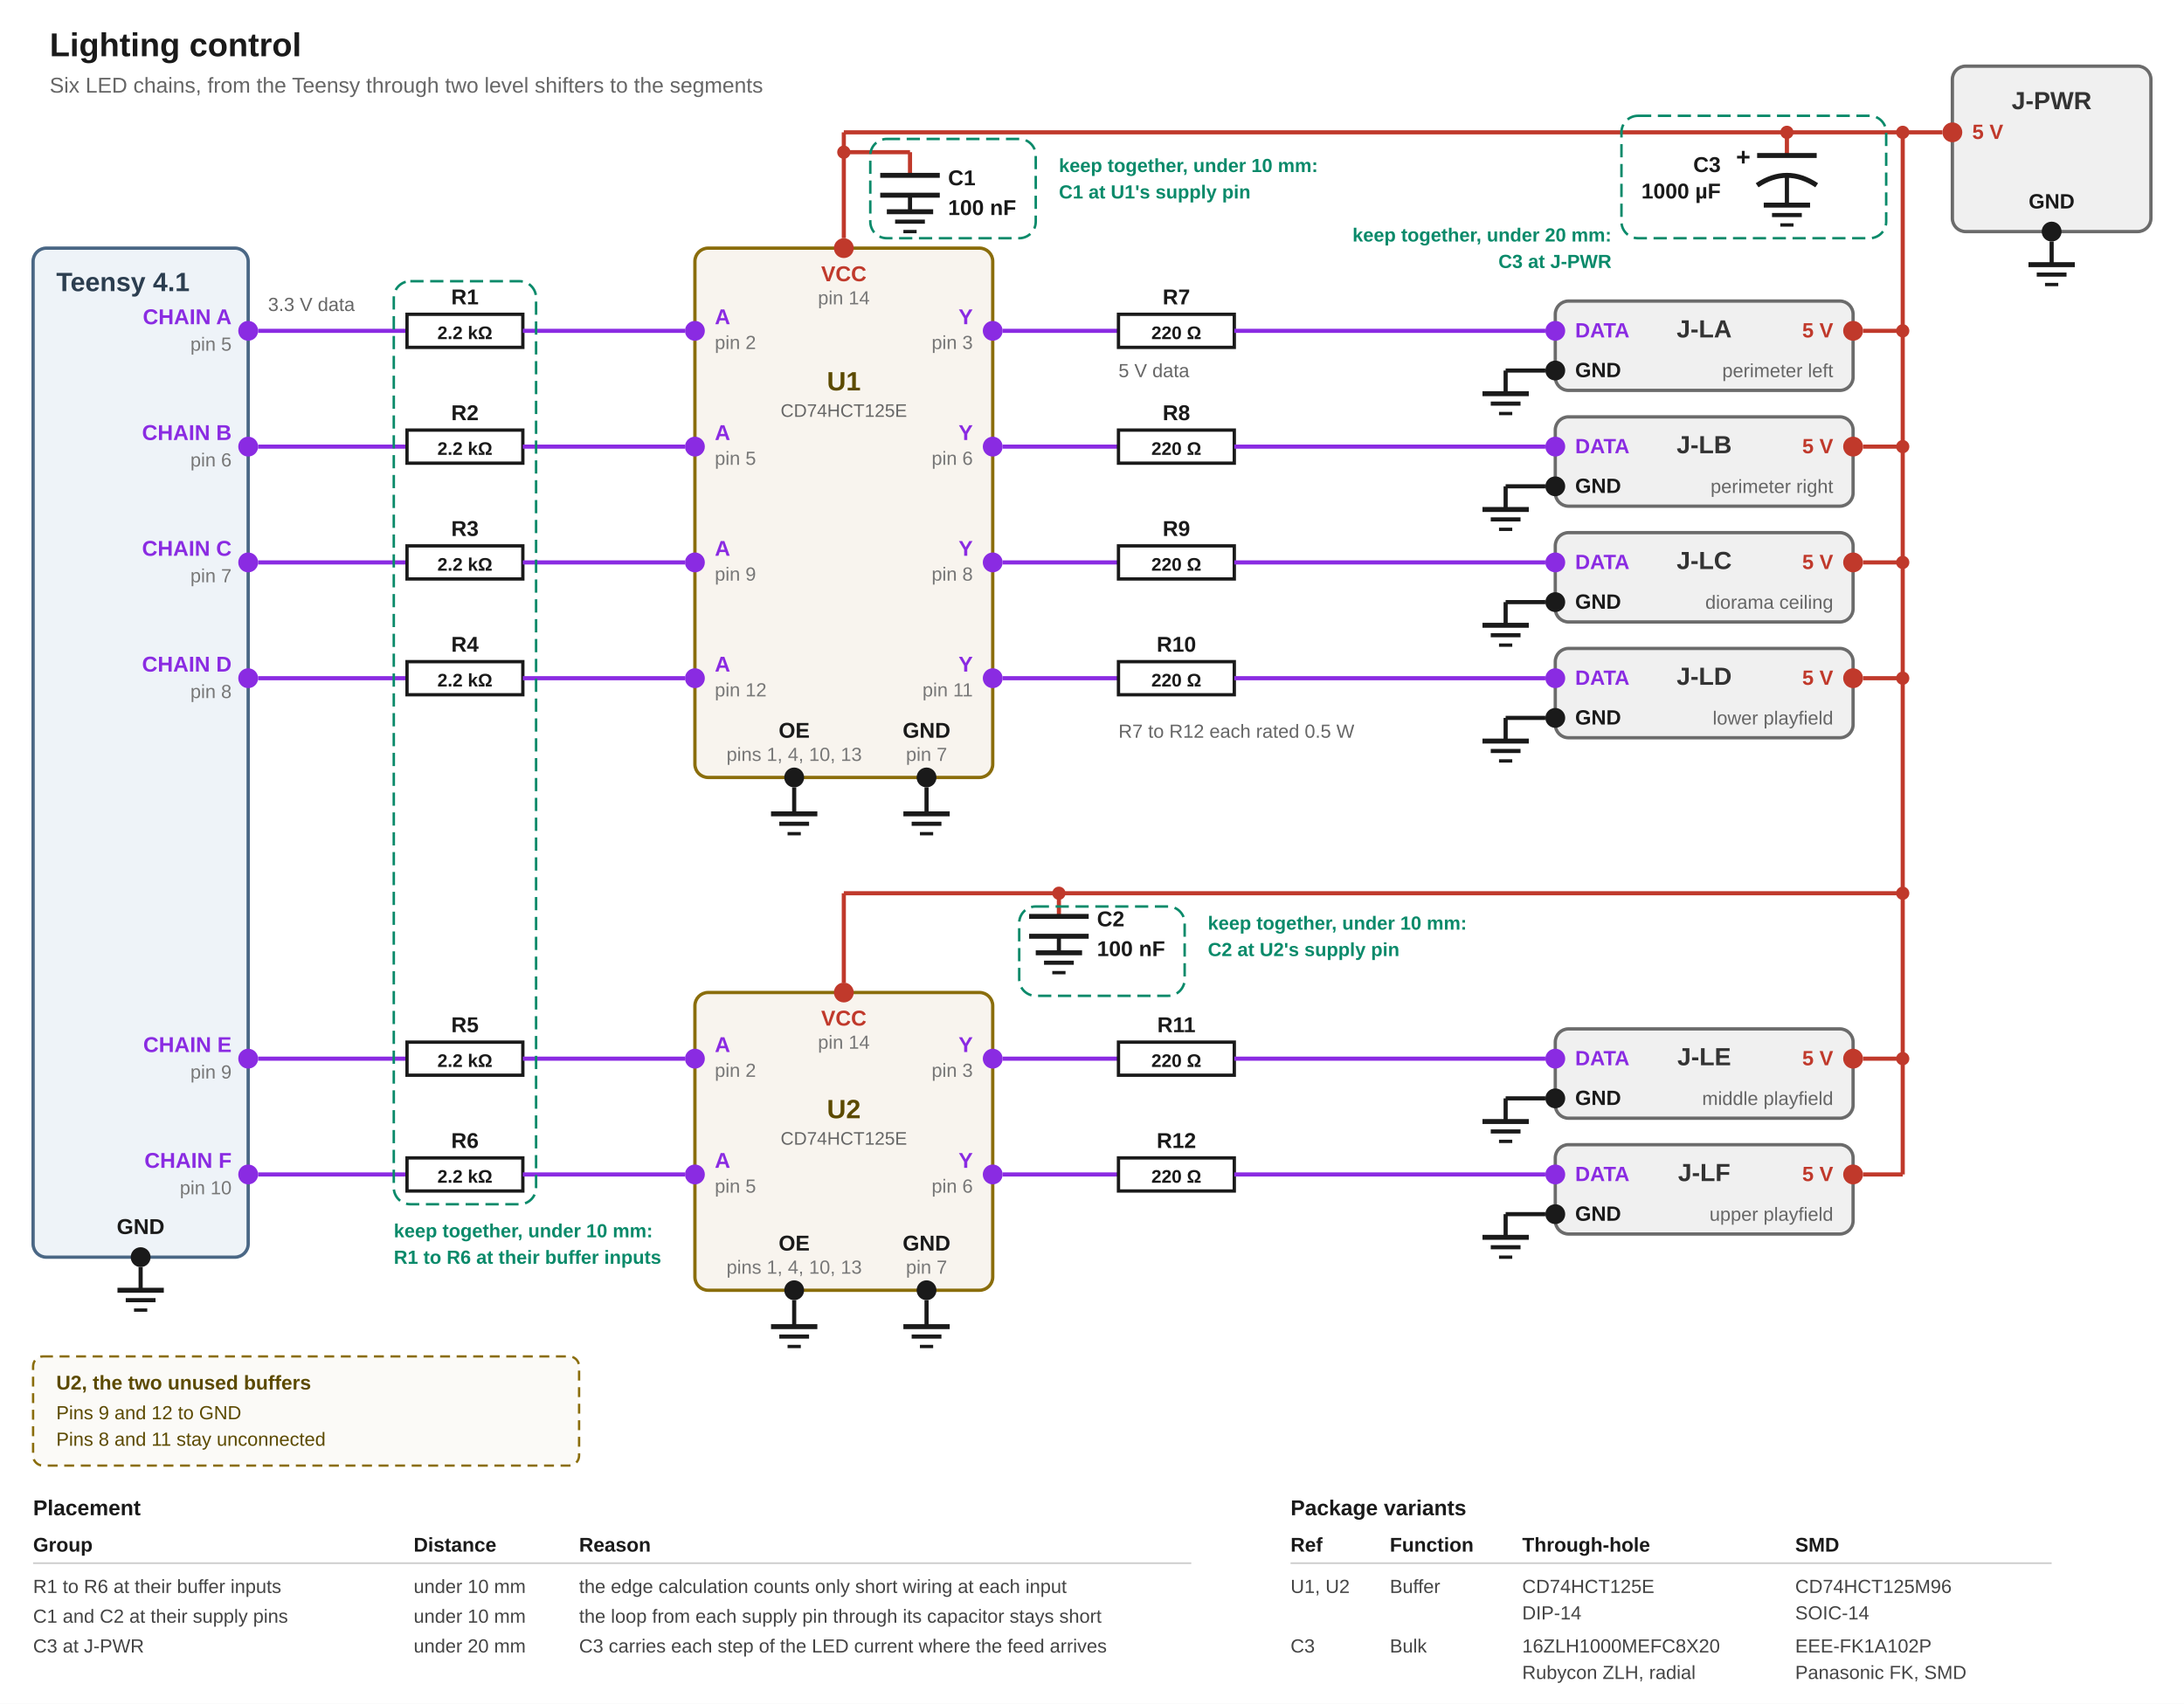
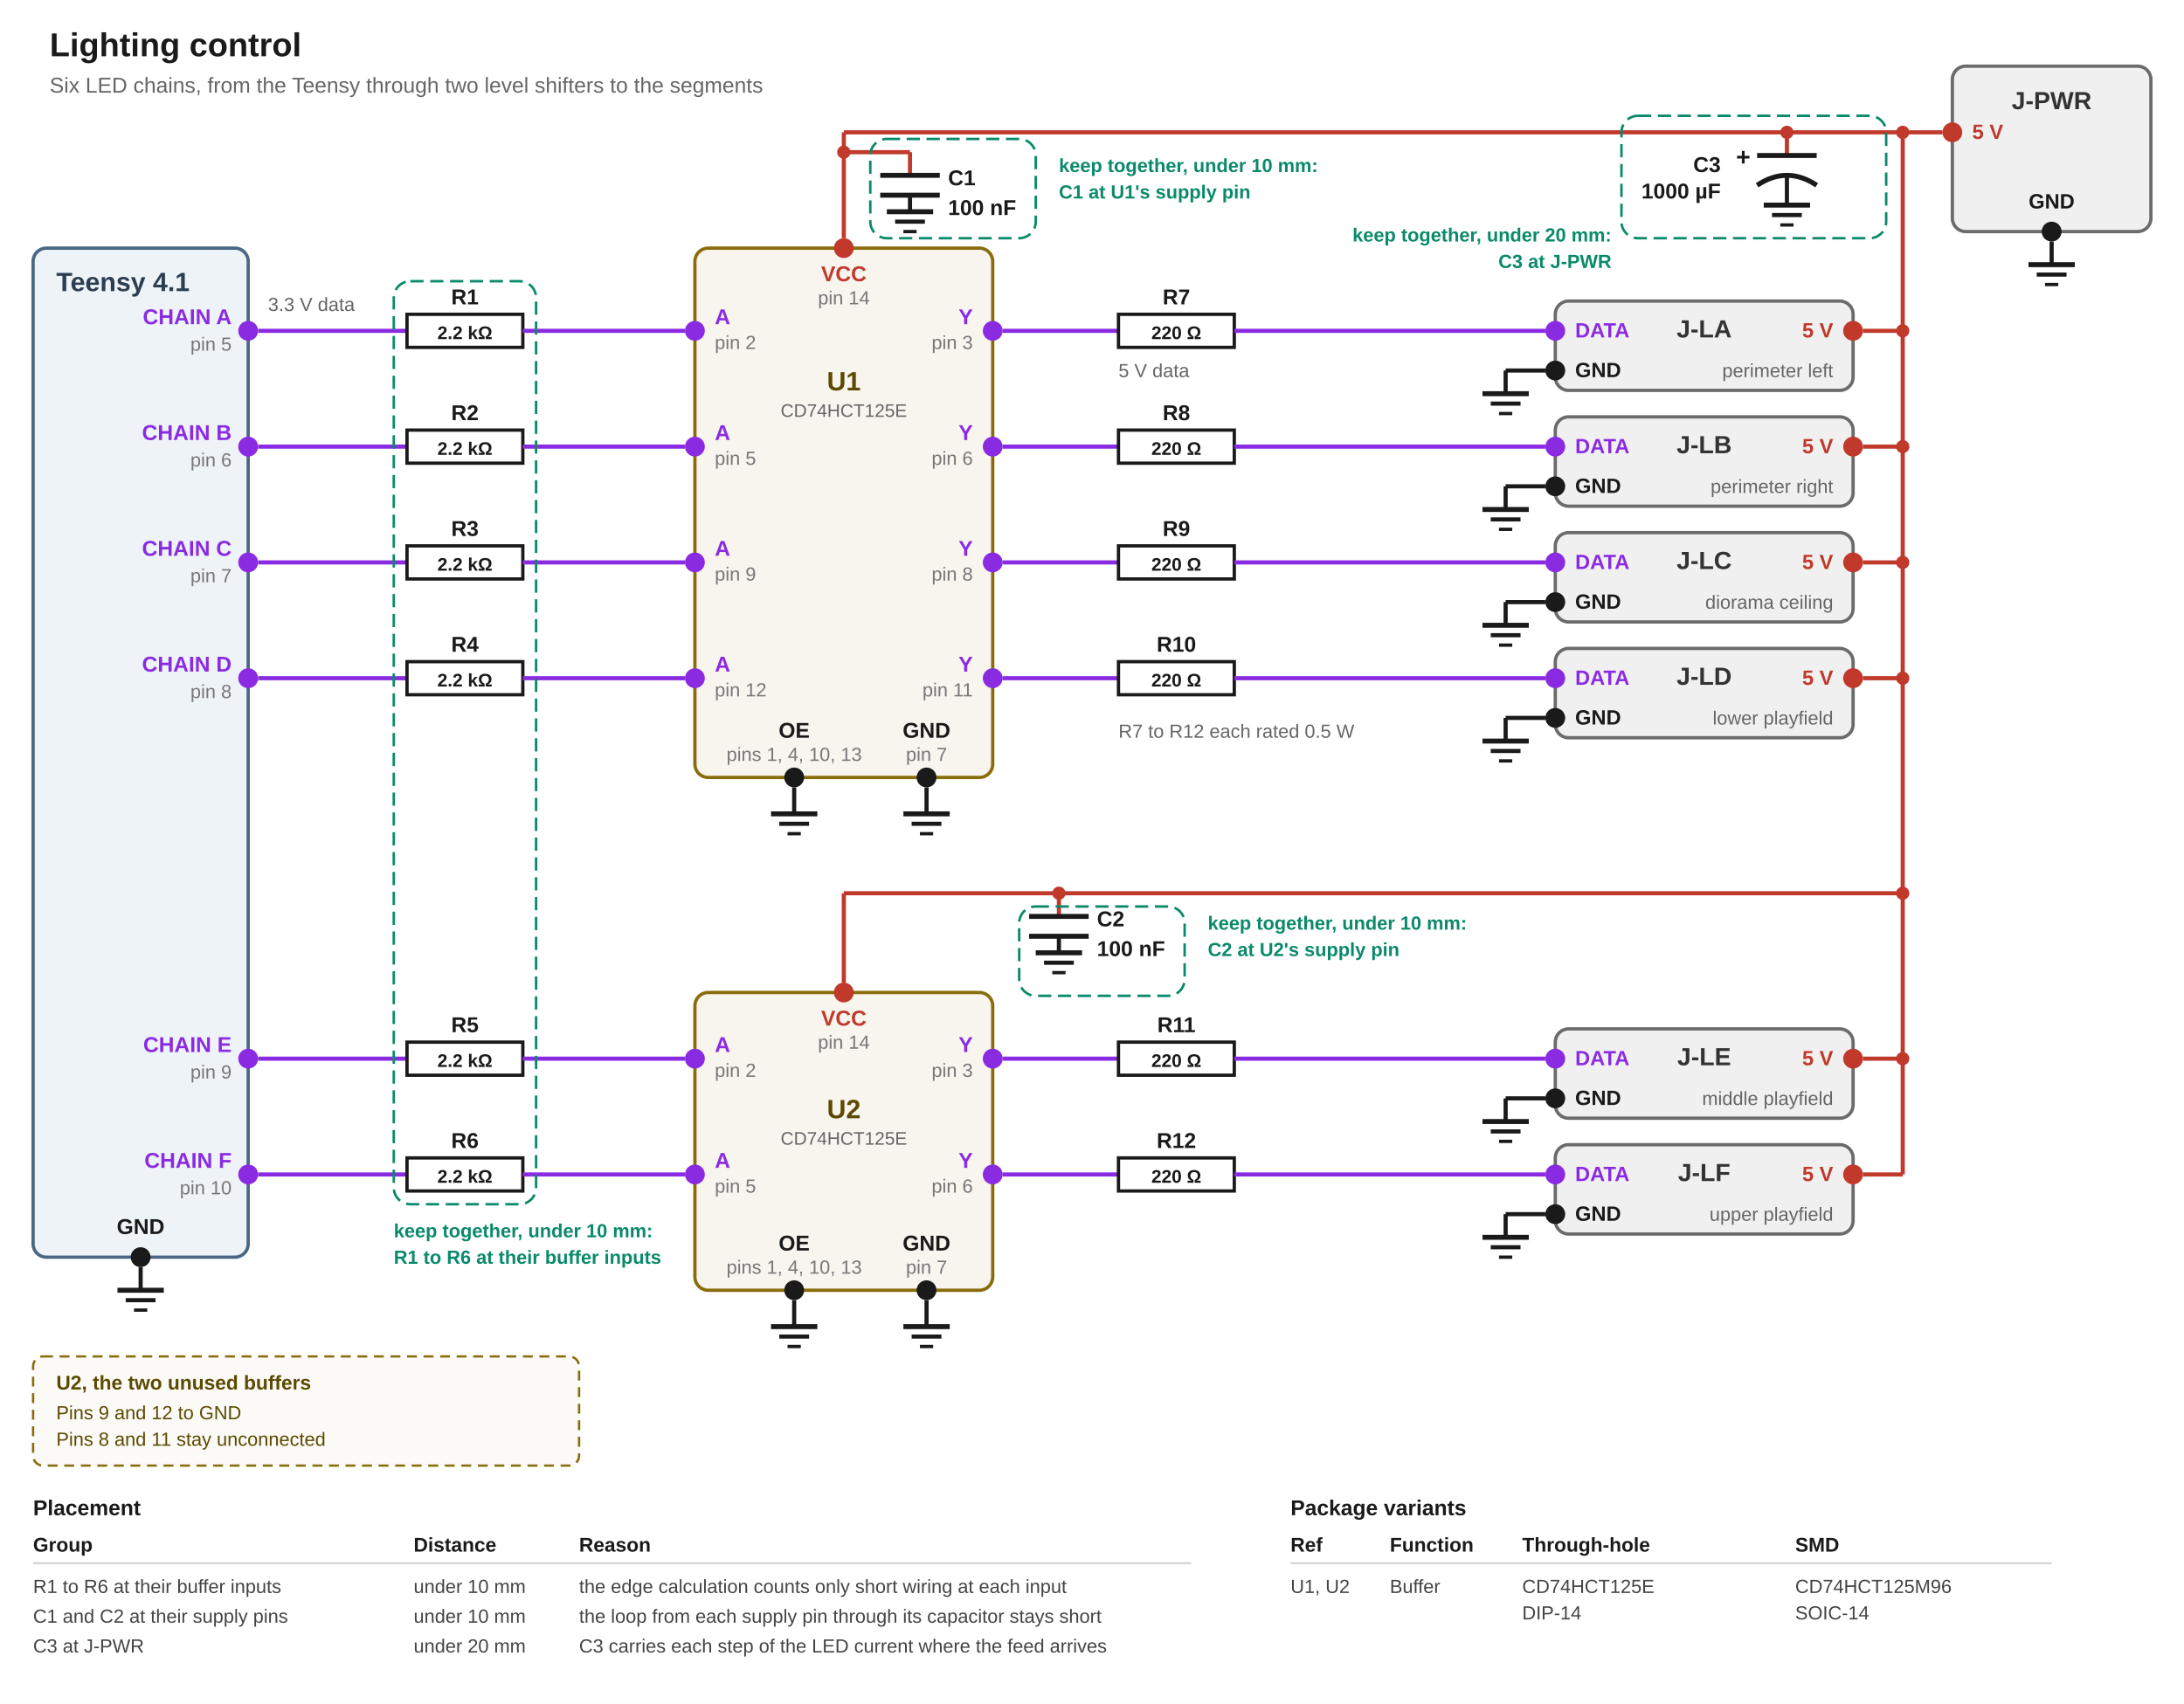
<svg xmlns="http://www.w3.org/2000/svg" viewBox="0 0 1320 1030" font-family="Segoe UI, Arial, sans-serif">
  <rect x="0" y="0" width="1320" height="1030" fill="#ffffff" />
  <text x="30" y="34" font-size="20" font-weight="700" fill="#1a1a1a">Lighting control</text>
  <text x="30" y="56" font-size="13" fill="#666">Six LED chains, from the Teensy through two level shifters to the segments</text>
  <rect x="20" y="150" width="130" height="610" rx="8" fill="#eef3f8" stroke="#4a6785" stroke-width="2" />
  <text x="34" y="176" font-size="16" font-weight="700" fill="#2c3e50">Teensy 4.1</text>
  <circle cx="85" cy="760" r="6" fill="#1a1a1a" />
  <text x="85" y="746" text-anchor="middle" font-size="13" font-weight="700" fill="#1a1a1a">GND</text>
  <line x1="85" y1="766" x2="85" y2="780" stroke="#1a1a1a" stroke-width="2.5" />
  <line x1="71" y1="780" x2="99" y2="780" stroke="#1a1a1a" stroke-width="3" />
  <line x1="76" y1="786" x2="94" y2="786" stroke="#1a1a1a" stroke-width="2.5" />
  <line x1="81" y1="792" x2="89" y2="792" stroke="#1a1a1a" stroke-width="2" />
  <rect x="420" y="150" width="180" height="320" rx="8" fill="#f8f4ee" stroke="#8a6d0b" stroke-width="2" />
  <text x="510" y="236" text-anchor="middle" font-size="16" font-weight="700" fill="#5c4a00">U1</text>
  <text x="510" y="252" text-anchor="middle" font-size="11" fill="#666">CD74HCT125E</text>
  <circle cx="510" cy="150" r="6" fill="#c0392b" />
  <text x="510" y="170" text-anchor="middle" font-size="13" font-weight="700" fill="#c0392b">VCC</text>
  <text x="510" y="184" text-anchor="middle" font-size="11.5" fill="#777">pin 14</text>
  <circle cx="480" cy="470" r="6" fill="#1a1a1a" />
  <text x="480" y="446" text-anchor="middle" font-size="13" font-weight="700" fill="#1a1a1a">OE</text>
  <text x="480" y="460" text-anchor="middle" font-size="11.5" fill="#777">pins 1, 4, 10, 13</text>
  <circle cx="560" cy="470" r="6" fill="#1a1a1a" />
  <text x="560" y="446" text-anchor="middle" font-size="13" font-weight="700" fill="#1a1a1a">GND</text>
  <text x="560" y="460" text-anchor="middle" font-size="11.5" fill="#777">pin 7</text>
  <line x1="480" y1="476" x2="480" y2="492" stroke="#1a1a1a" stroke-width="2.5" />
  <line x1="466" y1="492" x2="494" y2="492" stroke="#1a1a1a" stroke-width="3" />
  <line x1="471" y1="498" x2="489" y2="498" stroke="#1a1a1a" stroke-width="2.5" />
  <line x1="476" y1="504" x2="484" y2="504" stroke="#1a1a1a" stroke-width="2" />
  <line x1="560" y1="476" x2="560" y2="492" stroke="#1a1a1a" stroke-width="2.5" />
  <line x1="546" y1="492" x2="574" y2="492" stroke="#1a1a1a" stroke-width="3" />
  <line x1="551" y1="498" x2="569" y2="498" stroke="#1a1a1a" stroke-width="2.5" />
  <line x1="556" y1="504" x2="564" y2="504" stroke="#1a1a1a" stroke-width="2" />
  <rect x="420" y="600" width="180" height="180" rx="8" fill="#f8f4ee" stroke="#8a6d0b" stroke-width="2" />
  <text x="510" y="676" text-anchor="middle" font-size="16" font-weight="700" fill="#5c4a00">U2</text>
  <text x="510" y="692" text-anchor="middle" font-size="11" fill="#666">CD74HCT125E</text>
  <circle cx="510" cy="600" r="6" fill="#c0392b" />
  <text x="510" y="620" text-anchor="middle" font-size="13" font-weight="700" fill="#c0392b">VCC</text>
  <text x="510" y="634" text-anchor="middle" font-size="11.5" fill="#777">pin 14</text>
  <circle cx="480" cy="780" r="6" fill="#1a1a1a" />
  <text x="480" y="756" text-anchor="middle" font-size="13" font-weight="700" fill="#1a1a1a">OE</text>
  <text x="480" y="770" text-anchor="middle" font-size="11.5" fill="#777">pins 1, 4, 10, 13</text>
  <circle cx="560" cy="780" r="6" fill="#1a1a1a" />
  <text x="560" y="756" text-anchor="middle" font-size="13" font-weight="700" fill="#1a1a1a">GND</text>
  <text x="560" y="770" text-anchor="middle" font-size="11.5" fill="#777">pin 7</text>
  <line x1="480" y1="786" x2="480" y2="802" stroke="#1a1a1a" stroke-width="2.5" />
  <line x1="466" y1="802" x2="494" y2="802" stroke="#1a1a1a" stroke-width="3" />
  <line x1="471" y1="808" x2="489" y2="808" stroke="#1a1a1a" stroke-width="2.5" />
  <line x1="476" y1="814" x2="484" y2="814" stroke="#1a1a1a" stroke-width="2" />
  <line x1="560" y1="786" x2="560" y2="802" stroke="#1a1a1a" stroke-width="2.5" />
  <line x1="546" y1="802" x2="574" y2="802" stroke="#1a1a1a" stroke-width="3" />
  <line x1="551" y1="808" x2="569" y2="808" stroke="#1a1a1a" stroke-width="2.5" />
  <line x1="556" y1="814" x2="564" y2="814" stroke="#1a1a1a" stroke-width="2" />
  <rect x="1180" y="40" width="120" height="100" rx="8" fill="#f0f0f0" stroke="#6b6b6b" stroke-width="2" />
  <text x="1240" y="66" text-anchor="middle" font-size="15" font-weight="700" fill="#333333">J-PWR</text>
  <circle cx="1180" cy="80" r="6" fill="#c0392b" />
  <text x="1192" y="84" font-size="12.5" font-weight="700" fill="#c0392b" data-fig="v_rail">5 V</text>
  <circle cx="1240" cy="140" r="6" fill="#1a1a1a" />
  <text x="1240" y="126" text-anchor="middle" font-size="12.5" font-weight="700" fill="#1a1a1a">GND</text>
  <line x1="1240" y1="146" x2="1240" y2="160" stroke="#1a1a1a" stroke-width="2.5" />
  <line x1="1226" y1="160" x2="1254" y2="160" stroke="#1a1a1a" stroke-width="3" />
  <line x1="1231" y1="166" x2="1249" y2="166" stroke="#1a1a1a" stroke-width="2.5" />
  <line x1="1236" y1="172" x2="1244" y2="172" stroke="#1a1a1a" stroke-width="2" />
  <line x1="1174" y1="80" x2="510" y2="80" stroke="#c0392b" stroke-width="2.5" />
  <line x1="510" y1="80" x2="510" y2="144" stroke="#c0392b" stroke-width="2.5" />
  <circle cx="1150" cy="80" r="4" fill="#c0392b" />
  <line x1="1150" y1="80" x2="1150" y2="710" stroke="#c0392b" stroke-width="2.5" />
  <circle cx="1150" cy="540" r="4" fill="#c0392b" />
  <line x1="1150" y1="540" x2="510" y2="540" stroke="#c0392b" stroke-width="2.5" />
  <line x1="510" y1="540" x2="510" y2="594" stroke="#c0392b" stroke-width="2.5" />
  <circle cx="510" cy="92" r="4" fill="#c0392b" />
  <line x1="510" y1="92" x2="550" y2="92" stroke="#c0392b" stroke-width="2.5" />
  <line x1="550" y1="92" x2="550" y2="106" stroke="#c0392b" stroke-width="2.5" />
  <line x1="532" y1="106" x2="568" y2="106" stroke="#1a1a1a" stroke-width="3" />
  <line x1="532" y1="118" x2="568" y2="118" stroke="#1a1a1a" stroke-width="3" />
  <line x1="550" y1="118" x2="550" y2="128" stroke="#1a1a1a" stroke-width="2.5" />
  <line x1="536" y1="128" x2="564" y2="128" stroke="#1a1a1a" stroke-width="3" />
  <line x1="541" y1="134" x2="559" y2="134" stroke="#1a1a1a" stroke-width="2.5" />
  <line x1="546" y1="140" x2="554" y2="140" stroke="#1a1a1a" stroke-width="2" />
  <text x="573" y="112" font-size="13" font-weight="700" fill="#1a1a1a">C1</text>
  <text x="573" y="130" font-size="13" font-weight="700" fill="#1a1a1a" data-fig="c_bypass">100 nF</text>
  <rect x="526" y="84" width="100" height="60" rx="10" fill="none" stroke="#0a8a6a" stroke-width="1.5" stroke-dasharray="8 4" />
  <text x="640" y="104" font-size="11.5" font-weight="700" fill="#0a8a6a" data-fig="place_bypass">keep together, under 10 mm:</text>
  <text x="640" y="120" font-size="11.5" font-weight="700" fill="#0a8a6a">C1 at U1's supply pin</text>
  <circle cx="640" cy="540" r="4" fill="#c0392b" />
  <line x1="640" y1="540" x2="640" y2="554" stroke="#c0392b" stroke-width="2.5" />
  <line x1="622" y1="554" x2="658" y2="554" stroke="#1a1a1a" stroke-width="3" />
  <line x1="622" y1="566" x2="658" y2="566" stroke="#1a1a1a" stroke-width="3" />
  <line x1="640" y1="566" x2="640" y2="576" stroke="#1a1a1a" stroke-width="2.5" />
  <line x1="626" y1="576" x2="654" y2="576" stroke="#1a1a1a" stroke-width="3" />
  <line x1="631" y1="582" x2="649" y2="582" stroke="#1a1a1a" stroke-width="2.5" />
  <line x1="636" y1="588" x2="644" y2="588" stroke="#1a1a1a" stroke-width="2" />
  <text x="663" y="560" font-size="13" font-weight="700" fill="#1a1a1a">C2</text>
  <text x="663" y="578" font-size="13" font-weight="700" fill="#1a1a1a" data-fig="c_bypass">100 nF</text>
  <rect x="616" y="548" width="100" height="54" rx="10" fill="none" stroke="#0a8a6a" stroke-width="1.5" stroke-dasharray="8 4" />
  <text x="730" y="562" font-size="11.5" font-weight="700" fill="#0a8a6a" data-fig="place_bypass">keep together, under 10 mm:</text>
  <text x="730" y="578" font-size="11.5" font-weight="700" fill="#0a8a6a">C2 at U2's supply pin</text>
  <circle cx="1080" cy="80" r="4" fill="#c0392b" />
  <line x1="1080" y1="80" x2="1080" y2="94" stroke="#c0392b" stroke-width="2.5" />
  <line x1="1062" y1="94" x2="1098" y2="94" stroke="#1a1a1a" stroke-width="3" />
  <path d="M 1062 112 Q 1080 100 1098 112" fill="none" stroke="#1a1a1a" stroke-width="3" />
  <text x="1058" y="100" text-anchor="end" font-size="15" font-weight="700" fill="#1a1a1a">+</text>
  <line x1="1080" y1="106" x2="1080" y2="124" stroke="#1a1a1a" stroke-width="2.5" />
  <line x1="1066" y1="124" x2="1094" y2="124" stroke="#1a1a1a" stroke-width="3" />
  <line x1="1071" y1="130" x2="1089" y2="130" stroke="#1a1a1a" stroke-width="2.5" />
  <line x1="1076" y1="136" x2="1084" y2="136" stroke="#1a1a1a" stroke-width="2" />
  <text x="1040" y="104" text-anchor="end" font-size="13" font-weight="700" fill="#1a1a1a">C3</text>
  <text x="1040" y="120" text-anchor="end" font-size="13" font-weight="700" fill="#1a1a1a" data-fig="c_bulk">1000 µF</text>
  <rect x="980" y="70" width="160" height="74" rx="10" fill="none" stroke="#0a8a6a" stroke-width="1.5" stroke-dasharray="8 4" />
  <text x="974" y="146" text-anchor="end" font-size="11.5" font-weight="700" fill="#0a8a6a" data-fig="place_bulk">keep together, under 20 mm:</text>
  <text x="974" y="162" text-anchor="end" font-size="11.5" font-weight="700" fill="#0a8a6a">C3 at J-PWR</text>
  <circle cx="150" cy="200" r="6" fill="#8a2be2" />
  <text x="140" y="196" text-anchor="end" font-size="13" font-weight="700" fill="#8a2be2">CHAIN A</text>
  <text x="140" y="212" text-anchor="end" font-size="11.5" fill="#777" data-pin="LED chain A">pin 5</text>
  <line x1="156" y1="200" x2="246" y2="200" stroke="#8a2be2" stroke-width="2.5" />
  <rect x="246" y="190" width="70" height="20" fill="#fff" stroke="#1a1a1a" stroke-width="2" />
  <text x="281" y="184" text-anchor="middle" font-size="13" font-weight="700" fill="#1a1a1a">R1</text>
  <text x="281" y="205" text-anchor="middle" font-size="11" font-weight="700" fill="#1a1a1a" data-fig="r_in">2.2 kΩ</text>
  <line x1="316" y1="200" x2="414" y2="200" stroke="#8a2be2" stroke-width="2.5" />
  <circle cx="420" cy="200" r="6" fill="#8a2be2" />
  <text x="432" y="196" font-size="13" font-weight="700" fill="#8a2be2">A</text>
  <text x="432" y="211" font-size="11.5" fill="#777">pin 2</text>
  <circle cx="600" cy="200" r="6" fill="#8a2be2" />
  <text x="588" y="196" text-anchor="end" font-size="13" font-weight="700" fill="#8a2be2">Y</text>
  <text x="588" y="211" text-anchor="end" font-size="11.5" fill="#777">pin 3</text>
  <line x1="606" y1="200" x2="676" y2="200" stroke="#8a2be2" stroke-width="2.5" />
  <rect x="676" y="190" width="70" height="20" fill="#fff" stroke="#1a1a1a" stroke-width="2" />
  <text x="711" y="184" text-anchor="middle" font-size="13" font-weight="700" fill="#1a1a1a">R7</text>
  <text x="711" y="205" text-anchor="middle" font-size="11" font-weight="700" fill="#1a1a1a" data-fig="r_out">220 Ω</text>
  <line x1="746" y1="200" x2="934" y2="200" stroke="#8a2be2" stroke-width="2.5" />
  <rect x="940" y="182" width="180" height="54" rx="8" fill="#f0f0f0" stroke="#6b6b6b" stroke-width="2" />
  <circle cx="940" cy="200" r="6" fill="#8a2be2" />
  <text x="952" y="204" font-size="12.5" font-weight="700" fill="#8a2be2">DATA</text>
  <circle cx="940" cy="224" r="6" fill="#1a1a1a" />
  <text x="952" y="228" font-size="12.5" font-weight="700" fill="#1a1a1a">GND</text>
  <text x="1030" y="204" text-anchor="middle" font-size="15" font-weight="700" fill="#333333">J-LA</text>
  <circle cx="1120" cy="200" r="6" fill="#c0392b" />
  <text x="1108" y="204" text-anchor="end" font-size="12.5" font-weight="700" fill="#c0392b" data-fig="v_rail">5 V</text>
  <line x1="1126" y1="200" x2="1150" y2="200" stroke="#c0392b" stroke-width="2.5" />
  <circle cx="1150" cy="200" r="4" fill="#c0392b" />
  <text x="1108" y="228" text-anchor="end" font-size="11.5" fill="#666">perimeter left</text>
  <line x1="934" y1="224" x2="910" y2="224" stroke="#1a1a1a" stroke-width="2.5" />
  <line x1="910" y1="224" x2="910" y2="238" stroke="#1a1a1a" stroke-width="2.5" />
  <line x1="896" y1="238" x2="924" y2="238" stroke="#1a1a1a" stroke-width="3" />
  <line x1="901" y1="244" x2="919" y2="244" stroke="#1a1a1a" stroke-width="2.5" />
  <line x1="906" y1="250" x2="914" y2="250" stroke="#1a1a1a" stroke-width="2" />
  <circle cx="150" cy="270" r="6" fill="#8a2be2" />
  <text x="140" y="266" text-anchor="end" font-size="13" font-weight="700" fill="#8a2be2">CHAIN B</text>
  <text x="140" y="282" text-anchor="end" font-size="11.5" fill="#777" data-pin="LED chain B">pin 6</text>
  <line x1="156" y1="270" x2="246" y2="270" stroke="#8a2be2" stroke-width="2.5" />
  <rect x="246" y="260" width="70" height="20" fill="#fff" stroke="#1a1a1a" stroke-width="2" />
  <text x="281" y="254" text-anchor="middle" font-size="13" font-weight="700" fill="#1a1a1a">R2</text>
  <text x="281" y="275" text-anchor="middle" font-size="11" font-weight="700" fill="#1a1a1a" data-fig="r_in">2.2 kΩ</text>
  <line x1="316" y1="270" x2="414" y2="270" stroke="#8a2be2" stroke-width="2.5" />
  <circle cx="420" cy="270" r="6" fill="#8a2be2" />
  <text x="432" y="266" font-size="13" font-weight="700" fill="#8a2be2">A</text>
  <text x="432" y="281" font-size="11.5" fill="#777">pin 5</text>
  <circle cx="600" cy="270" r="6" fill="#8a2be2" />
  <text x="588" y="266" text-anchor="end" font-size="13" font-weight="700" fill="#8a2be2">Y</text>
  <text x="588" y="281" text-anchor="end" font-size="11.5" fill="#777">pin 6</text>
  <line x1="606" y1="270" x2="676" y2="270" stroke="#8a2be2" stroke-width="2.5" />
  <rect x="676" y="260" width="70" height="20" fill="#fff" stroke="#1a1a1a" stroke-width="2" />
  <text x="711" y="254" text-anchor="middle" font-size="13" font-weight="700" fill="#1a1a1a">R8</text>
  <text x="711" y="275" text-anchor="middle" font-size="11" font-weight="700" fill="#1a1a1a" data-fig="r_out">220 Ω</text>
  <line x1="746" y1="270" x2="934" y2="270" stroke="#8a2be2" stroke-width="2.5" />
  <rect x="940" y="252" width="180" height="54" rx="8" fill="#f0f0f0" stroke="#6b6b6b" stroke-width="2" />
  <circle cx="940" cy="270" r="6" fill="#8a2be2" />
  <text x="952" y="274" font-size="12.5" font-weight="700" fill="#8a2be2">DATA</text>
  <circle cx="940" cy="294" r="6" fill="#1a1a1a" />
  <text x="952" y="298" font-size="12.5" font-weight="700" fill="#1a1a1a">GND</text>
  <text x="1030" y="274" text-anchor="middle" font-size="15" font-weight="700" fill="#333333">J-LB</text>
  <circle cx="1120" cy="270" r="6" fill="#c0392b" />
  <text x="1108" y="274" text-anchor="end" font-size="12.5" font-weight="700" fill="#c0392b" data-fig="v_rail">5 V</text>
  <line x1="1126" y1="270" x2="1150" y2="270" stroke="#c0392b" stroke-width="2.5" />
  <circle cx="1150" cy="270" r="4" fill="#c0392b" />
  <text x="1108" y="298" text-anchor="end" font-size="11.5" fill="#666">perimeter right</text>
  <line x1="934" y1="294" x2="910" y2="294" stroke="#1a1a1a" stroke-width="2.5" />
  <line x1="910" y1="294" x2="910" y2="308" stroke="#1a1a1a" stroke-width="2.5" />
  <line x1="896" y1="308" x2="924" y2="308" stroke="#1a1a1a" stroke-width="3" />
  <line x1="901" y1="314" x2="919" y2="314" stroke="#1a1a1a" stroke-width="2.5" />
  <line x1="906" y1="320" x2="914" y2="320" stroke="#1a1a1a" stroke-width="2" />
  <circle cx="150" cy="340" r="6" fill="#8a2be2" />
  <text x="140" y="336" text-anchor="end" font-size="13" font-weight="700" fill="#8a2be2">CHAIN C</text>
  <text x="140" y="352" text-anchor="end" font-size="11.5" fill="#777" data-pin="LED chain C">pin 7</text>
  <line x1="156" y1="340" x2="246" y2="340" stroke="#8a2be2" stroke-width="2.5" />
  <rect x="246" y="330" width="70" height="20" fill="#fff" stroke="#1a1a1a" stroke-width="2" />
  <text x="281" y="324" text-anchor="middle" font-size="13" font-weight="700" fill="#1a1a1a">R3</text>
  <text x="281" y="345" text-anchor="middle" font-size="11" font-weight="700" fill="#1a1a1a" data-fig="r_in">2.2 kΩ</text>
  <line x1="316" y1="340" x2="414" y2="340" stroke="#8a2be2" stroke-width="2.5" />
  <circle cx="420" cy="340" r="6" fill="#8a2be2" />
  <text x="432" y="336" font-size="13" font-weight="700" fill="#8a2be2">A</text>
  <text x="432" y="351" font-size="11.5" fill="#777">pin 9</text>
  <circle cx="600" cy="340" r="6" fill="#8a2be2" />
  <text x="588" y="336" text-anchor="end" font-size="13" font-weight="700" fill="#8a2be2">Y</text>
  <text x="588" y="351" text-anchor="end" font-size="11.5" fill="#777">pin 8</text>
  <line x1="606" y1="340" x2="676" y2="340" stroke="#8a2be2" stroke-width="2.5" />
  <rect x="676" y="330" width="70" height="20" fill="#fff" stroke="#1a1a1a" stroke-width="2" />
  <text x="711" y="324" text-anchor="middle" font-size="13" font-weight="700" fill="#1a1a1a">R9</text>
  <text x="711" y="345" text-anchor="middle" font-size="11" font-weight="700" fill="#1a1a1a" data-fig="r_out">220 Ω</text>
  <line x1="746" y1="340" x2="934" y2="340" stroke="#8a2be2" stroke-width="2.5" />
  <rect x="940" y="322" width="180" height="54" rx="8" fill="#f0f0f0" stroke="#6b6b6b" stroke-width="2" />
  <circle cx="940" cy="340" r="6" fill="#8a2be2" />
  <text x="952" y="344" font-size="12.5" font-weight="700" fill="#8a2be2">DATA</text>
  <circle cx="940" cy="364" r="6" fill="#1a1a1a" />
  <text x="952" y="368" font-size="12.5" font-weight="700" fill="#1a1a1a">GND</text>
  <text x="1030" y="344" text-anchor="middle" font-size="15" font-weight="700" fill="#333333">J-LC</text>
  <circle cx="1120" cy="340" r="6" fill="#c0392b" />
  <text x="1108" y="344" text-anchor="end" font-size="12.5" font-weight="700" fill="#c0392b" data-fig="v_rail">5 V</text>
  <line x1="1126" y1="340" x2="1150" y2="340" stroke="#c0392b" stroke-width="2.5" />
  <circle cx="1150" cy="340" r="4" fill="#c0392b" />
  <text x="1108" y="368" text-anchor="end" font-size="11.5" fill="#666">diorama ceiling</text>
  <line x1="934" y1="364" x2="910" y2="364" stroke="#1a1a1a" stroke-width="2.5" />
  <line x1="910" y1="364" x2="910" y2="378" stroke="#1a1a1a" stroke-width="2.5" />
  <line x1="896" y1="378" x2="924" y2="378" stroke="#1a1a1a" stroke-width="3" />
  <line x1="901" y1="384" x2="919" y2="384" stroke="#1a1a1a" stroke-width="2.5" />
  <line x1="906" y1="390" x2="914" y2="390" stroke="#1a1a1a" stroke-width="2" />
  <circle cx="150" cy="410" r="6" fill="#8a2be2" />
  <text x="140" y="406" text-anchor="end" font-size="13" font-weight="700" fill="#8a2be2">CHAIN D</text>
  <text x="140" y="422" text-anchor="end" font-size="11.5" fill="#777" data-pin="LED chain D">pin 8</text>
  <line x1="156" y1="410" x2="246" y2="410" stroke="#8a2be2" stroke-width="2.5" />
  <rect x="246" y="400" width="70" height="20" fill="#fff" stroke="#1a1a1a" stroke-width="2" />
  <text x="281" y="394" text-anchor="middle" font-size="13" font-weight="700" fill="#1a1a1a">R4</text>
  <text x="281" y="415" text-anchor="middle" font-size="11" font-weight="700" fill="#1a1a1a" data-fig="r_in">2.2 kΩ</text>
  <line x1="316" y1="410" x2="414" y2="410" stroke="#8a2be2" stroke-width="2.5" />
  <circle cx="420" cy="410" r="6" fill="#8a2be2" />
  <text x="432" y="406" font-size="13" font-weight="700" fill="#8a2be2">A</text>
  <text x="432" y="421" font-size="11.5" fill="#777">pin 12</text>
  <circle cx="600" cy="410" r="6" fill="#8a2be2" />
  <text x="588" y="406" text-anchor="end" font-size="13" font-weight="700" fill="#8a2be2">Y</text>
  <text x="588" y="421" text-anchor="end" font-size="11.5" fill="#777">pin 11</text>
  <line x1="606" y1="410" x2="676" y2="410" stroke="#8a2be2" stroke-width="2.5" />
  <rect x="676" y="400" width="70" height="20" fill="#fff" stroke="#1a1a1a" stroke-width="2" />
  <text x="711" y="394" text-anchor="middle" font-size="13" font-weight="700" fill="#1a1a1a">R10</text>
  <text x="711" y="415" text-anchor="middle" font-size="11" font-weight="700" fill="#1a1a1a" data-fig="r_out">220 Ω</text>
  <line x1="746" y1="410" x2="934" y2="410" stroke="#8a2be2" stroke-width="2.5" />
  <rect x="940" y="392" width="180" height="54" rx="8" fill="#f0f0f0" stroke="#6b6b6b" stroke-width="2" />
  <circle cx="940" cy="410" r="6" fill="#8a2be2" />
  <text x="952" y="414" font-size="12.5" font-weight="700" fill="#8a2be2">DATA</text>
  <circle cx="940" cy="434" r="6" fill="#1a1a1a" />
  <text x="952" y="438" font-size="12.5" font-weight="700" fill="#1a1a1a">GND</text>
  <text x="1030" y="414" text-anchor="middle" font-size="15" font-weight="700" fill="#333333">J-LD</text>
  <circle cx="1120" cy="410" r="6" fill="#c0392b" />
  <text x="1108" y="414" text-anchor="end" font-size="12.5" font-weight="700" fill="#c0392b" data-fig="v_rail">5 V</text>
  <line x1="1126" y1="410" x2="1150" y2="410" stroke="#c0392b" stroke-width="2.5" />
  <circle cx="1150" cy="410" r="4" fill="#c0392b" />
  <text x="1108" y="438" text-anchor="end" font-size="11.5" fill="#666">lower playfield</text>
  <line x1="934" y1="434" x2="910" y2="434" stroke="#1a1a1a" stroke-width="2.5" />
  <line x1="910" y1="434" x2="910" y2="448" stroke="#1a1a1a" stroke-width="2.5" />
  <line x1="896" y1="448" x2="924" y2="448" stroke="#1a1a1a" stroke-width="3" />
  <line x1="901" y1="454" x2="919" y2="454" stroke="#1a1a1a" stroke-width="2.5" />
  <line x1="906" y1="460" x2="914" y2="460" stroke="#1a1a1a" stroke-width="2" />
  <circle cx="150" cy="640" r="6" fill="#8a2be2" />
  <text x="140" y="636" text-anchor="end" font-size="13" font-weight="700" fill="#8a2be2">CHAIN E</text>
  <text x="140" y="652" text-anchor="end" font-size="11.5" fill="#777" data-pin="LED chain E">pin 9</text>
  <line x1="156" y1="640" x2="246" y2="640" stroke="#8a2be2" stroke-width="2.5" />
  <rect x="246" y="630" width="70" height="20" fill="#fff" stroke="#1a1a1a" stroke-width="2" />
  <text x="281" y="624" text-anchor="middle" font-size="13" font-weight="700" fill="#1a1a1a">R5</text>
  <text x="281" y="645" text-anchor="middle" font-size="11" font-weight="700" fill="#1a1a1a" data-fig="r_in">2.2 kΩ</text>
  <line x1="316" y1="640" x2="414" y2="640" stroke="#8a2be2" stroke-width="2.5" />
  <circle cx="420" cy="640" r="6" fill="#8a2be2" />
  <text x="432" y="636" font-size="13" font-weight="700" fill="#8a2be2">A</text>
  <text x="432" y="651" font-size="11.5" fill="#777">pin 2</text>
  <circle cx="600" cy="640" r="6" fill="#8a2be2" />
  <text x="588" y="636" text-anchor="end" font-size="13" font-weight="700" fill="#8a2be2">Y</text>
  <text x="588" y="651" text-anchor="end" font-size="11.5" fill="#777">pin 3</text>
  <line x1="606" y1="640" x2="676" y2="640" stroke="#8a2be2" stroke-width="2.5" />
  <rect x="676" y="630" width="70" height="20" fill="#fff" stroke="#1a1a1a" stroke-width="2" />
  <text x="711" y="624" text-anchor="middle" font-size="13" font-weight="700" fill="#1a1a1a">R11</text>
  <text x="711" y="645" text-anchor="middle" font-size="11" font-weight="700" fill="#1a1a1a" data-fig="r_out">220 Ω</text>
  <line x1="746" y1="640" x2="934" y2="640" stroke="#8a2be2" stroke-width="2.5" />
  <rect x="940" y="622" width="180" height="54" rx="8" fill="#f0f0f0" stroke="#6b6b6b" stroke-width="2" />
  <circle cx="940" cy="640" r="6" fill="#8a2be2" />
  <text x="952" y="644" font-size="12.5" font-weight="700" fill="#8a2be2">DATA</text>
  <circle cx="940" cy="664" r="6" fill="#1a1a1a" />
  <text x="952" y="668" font-size="12.5" font-weight="700" fill="#1a1a1a">GND</text>
  <text x="1030" y="644" text-anchor="middle" font-size="15" font-weight="700" fill="#333333">J-LE</text>
  <circle cx="1120" cy="640" r="6" fill="#c0392b" />
  <text x="1108" y="644" text-anchor="end" font-size="12.5" font-weight="700" fill="#c0392b" data-fig="v_rail">5 V</text>
  <line x1="1126" y1="640" x2="1150" y2="640" stroke="#c0392b" stroke-width="2.5" />
  <circle cx="1150" cy="640" r="4" fill="#c0392b" />
  <text x="1108" y="668" text-anchor="end" font-size="11.5" fill="#666">middle playfield</text>
  <line x1="934" y1="664" x2="910" y2="664" stroke="#1a1a1a" stroke-width="2.5" />
  <line x1="910" y1="664" x2="910" y2="678" stroke="#1a1a1a" stroke-width="2.5" />
  <line x1="896" y1="678" x2="924" y2="678" stroke="#1a1a1a" stroke-width="3" />
  <line x1="901" y1="684" x2="919" y2="684" stroke="#1a1a1a" stroke-width="2.5" />
  <line x1="906" y1="690" x2="914" y2="690" stroke="#1a1a1a" stroke-width="2" />
  <circle cx="150" cy="710" r="6" fill="#8a2be2" />
  <text x="140" y="706" text-anchor="end" font-size="13" font-weight="700" fill="#8a2be2">CHAIN F</text>
  <text x="140" y="722" text-anchor="end" font-size="11.5" fill="#777" data-pin="LED chain F">pin 10</text>
  <line x1="156" y1="710" x2="246" y2="710" stroke="#8a2be2" stroke-width="2.5" />
  <rect x="246" y="700" width="70" height="20" fill="#fff" stroke="#1a1a1a" stroke-width="2" />
  <text x="281" y="694" text-anchor="middle" font-size="13" font-weight="700" fill="#1a1a1a">R6</text>
  <text x="281" y="715" text-anchor="middle" font-size="11" font-weight="700" fill="#1a1a1a" data-fig="r_in">2.2 kΩ</text>
  <line x1="316" y1="710" x2="414" y2="710" stroke="#8a2be2" stroke-width="2.5" />
  <circle cx="420" cy="710" r="6" fill="#8a2be2" />
  <text x="432" y="706" font-size="13" font-weight="700" fill="#8a2be2">A</text>
  <text x="432" y="721" font-size="11.5" fill="#777">pin 5</text>
  <circle cx="600" cy="710" r="6" fill="#8a2be2" />
  <text x="588" y="706" text-anchor="end" font-size="13" font-weight="700" fill="#8a2be2">Y</text>
  <text x="588" y="721" text-anchor="end" font-size="11.5" fill="#777">pin 6</text>
  <line x1="606" y1="710" x2="676" y2="710" stroke="#8a2be2" stroke-width="2.5" />
  <rect x="676" y="700" width="70" height="20" fill="#fff" stroke="#1a1a1a" stroke-width="2" />
  <text x="711" y="694" text-anchor="middle" font-size="13" font-weight="700" fill="#1a1a1a">R12</text>
  <text x="711" y="715" text-anchor="middle" font-size="11" font-weight="700" fill="#1a1a1a" data-fig="r_out">220 Ω</text>
  <line x1="746" y1="710" x2="934" y2="710" stroke="#8a2be2" stroke-width="2.5" />
  <rect x="940" y="692" width="180" height="54" rx="8" fill="#f0f0f0" stroke="#6b6b6b" stroke-width="2" />
  <circle cx="940" cy="710" r="6" fill="#8a2be2" />
  <text x="952" y="714" font-size="12.5" font-weight="700" fill="#8a2be2">DATA</text>
  <circle cx="940" cy="734" r="6" fill="#1a1a1a" />
  <text x="952" y="738" font-size="12.5" font-weight="700" fill="#1a1a1a">GND</text>
  <text x="1030" y="714" text-anchor="middle" font-size="15" font-weight="700" fill="#333333">J-LF</text>
  <circle cx="1120" cy="710" r="6" fill="#c0392b" />
  <text x="1108" y="714" text-anchor="end" font-size="12.5" font-weight="700" fill="#c0392b" data-fig="v_rail">5 V</text>
  <line x1="1126" y1="710" x2="1150" y2="710" stroke="#c0392b" stroke-width="2.5" />
  <text x="1108" y="738" text-anchor="end" font-size="11.5" fill="#666">upper playfield</text>
  <line x1="934" y1="734" x2="910" y2="734" stroke="#1a1a1a" stroke-width="2.5" />
  <line x1="910" y1="734" x2="910" y2="748" stroke="#1a1a1a" stroke-width="2.5" />
  <line x1="896" y1="748" x2="924" y2="748" stroke="#1a1a1a" stroke-width="3" />
  <line x1="901" y1="754" x2="919" y2="754" stroke="#1a1a1a" stroke-width="2.5" />
  <line x1="906" y1="760" x2="914" y2="760" stroke="#1a1a1a" stroke-width="2" />
  <text x="162" y="188" font-size="11.5" fill="#666" data-fig="v_3v3">3.3 V data</text>
  <text x="676" y="228" font-size="11.5" fill="#666" data-fig="v_rail">5 V data</text>
  <text x="676" y="446" font-size="11.5" fill="#666" data-fig="p_rating">R7 to R12 each rated 0.5 W</text>
  <rect x="238" y="170" width="86" height="558" rx="10" fill="none" stroke="#0a8a6a" stroke-width="1.5" stroke-dasharray="8 4" />
  <text x="238" y="748" font-size="11.5" font-weight="700" fill="#0a8a6a" data-fig="place_in">keep together, under 10 mm:</text>
  <text x="238" y="764" font-size="11.5" font-weight="700" fill="#0a8a6a">R1 to R6 at their buffer inputs</text>
  <rect x="20" y="820" width="330" height="66" rx="6" fill="#fbfaf7" stroke="#8a6d0b" stroke-width="1.4" stroke-dasharray="6 4" />
  <text x="34" y="840" font-size="12" font-weight="700" fill="#5c4a00">U2, the two unused buffers</text>
  <text x="34" y="858" font-size="11.5" fill="#5c4a00">Pins 9 and 12 to GND</text>
  <text x="34" y="874" font-size="11.5" fill="#5c4a00">Pins 8 and 11 stay unconnected</text>
  <text x="20" y="916" font-size="13" font-weight="700" fill="#1a1a1a">Placement</text>
  <text x="20" y="938" font-size="12" font-weight="700" fill="#1a1a1a">Group</text>
  <text x="250" y="938" font-size="12" font-weight="700" fill="#1a1a1a">Distance</text>
  <text x="350" y="938" font-size="12" font-weight="700" fill="#1a1a1a">Reason</text>
  <line x1="20" y1="945" x2="720" y2="945" stroke="#ccc" stroke-width="1" />
  <text x="20" y="963" font-size="11.5" fill="#444">R1 to R6 at their buffer inputs</text>
  <text x="250" y="963" font-size="11.5" fill="#444" data-fig="place_in">under 10 mm</text>
  <text x="350" y="963" font-size="11.5" fill="#444">the edge calculation counts only short wiring at each input</text>
  <text x="20" y="981" font-size="11.5" fill="#444">C1 and C2 at their supply pins</text>
  <text x="250" y="981" font-size="11.5" fill="#444" data-fig="place_bypass">under 10 mm</text>
  <text x="350" y="981" font-size="11.5" fill="#444">the loop from each supply pin through its capacitor stays short</text>
  <text x="20" y="999" font-size="11.5" fill="#444">C3 at J-PWR</text>
  <text x="250" y="999" font-size="11.5" fill="#444" data-fig="place_bulk">under 20 mm</text>
  <text x="350" y="999" font-size="11.5" fill="#444">C3 carries each step of the LED current where the feed arrives</text>
  <text x="780" y="916" font-size="13" font-weight="700" fill="#1a1a1a">Package variants</text>
  <text x="780" y="938" font-size="12" font-weight="700" fill="#1a1a1a">Ref</text>
  <text x="840" y="938" font-size="12" font-weight="700" fill="#1a1a1a">Function</text>
  <text x="920" y="938" font-size="12" font-weight="700" fill="#1a1a1a">Through-hole</text>
  <text x="1085" y="938" font-size="12" font-weight="700" fill="#1a1a1a">SMD</text>
  <line x1="780" y1="945" x2="1240" y2="945" stroke="#ccc" stroke-width="1" />
  <text x="780" y="963" font-size="11.5" fill="#444">U1, U2</text>
  <text x="840" y="963" font-size="11.5" fill="#444">Buffer</text>
  <text x="920" y="963" font-size="11.5" fill="#444">CD74HCT125E</text>
  <text x="920" y="979" font-size="11.5" fill="#444">DIP-14</text>
  <text x="1085" y="963" font-size="11.5" fill="#444">CD74HCT125M96</text>
  <text x="1085" y="979" font-size="11.5" fill="#444">SOIC-14</text>
-   <text x="780" y="999" font-size="11.5" fill="#444">C3</text>
-   <text x="840" y="999" font-size="11.5" fill="#444">Bulk</text>
-   <text x="920" y="999" font-size="11.5" fill="#444">16ZLH1000MEFC8X20</text>
-   <text x="920" y="1015" font-size="11.5" fill="#444">Rubycon ZLH, radial</text>
-   <text x="1085" y="999" font-size="11.5" fill="#444">EEE-FK1A102P</text>
-   <text x="1085" y="1015" font-size="11.5" fill="#444">Panasonic FK, SMD</text>
</svg>
